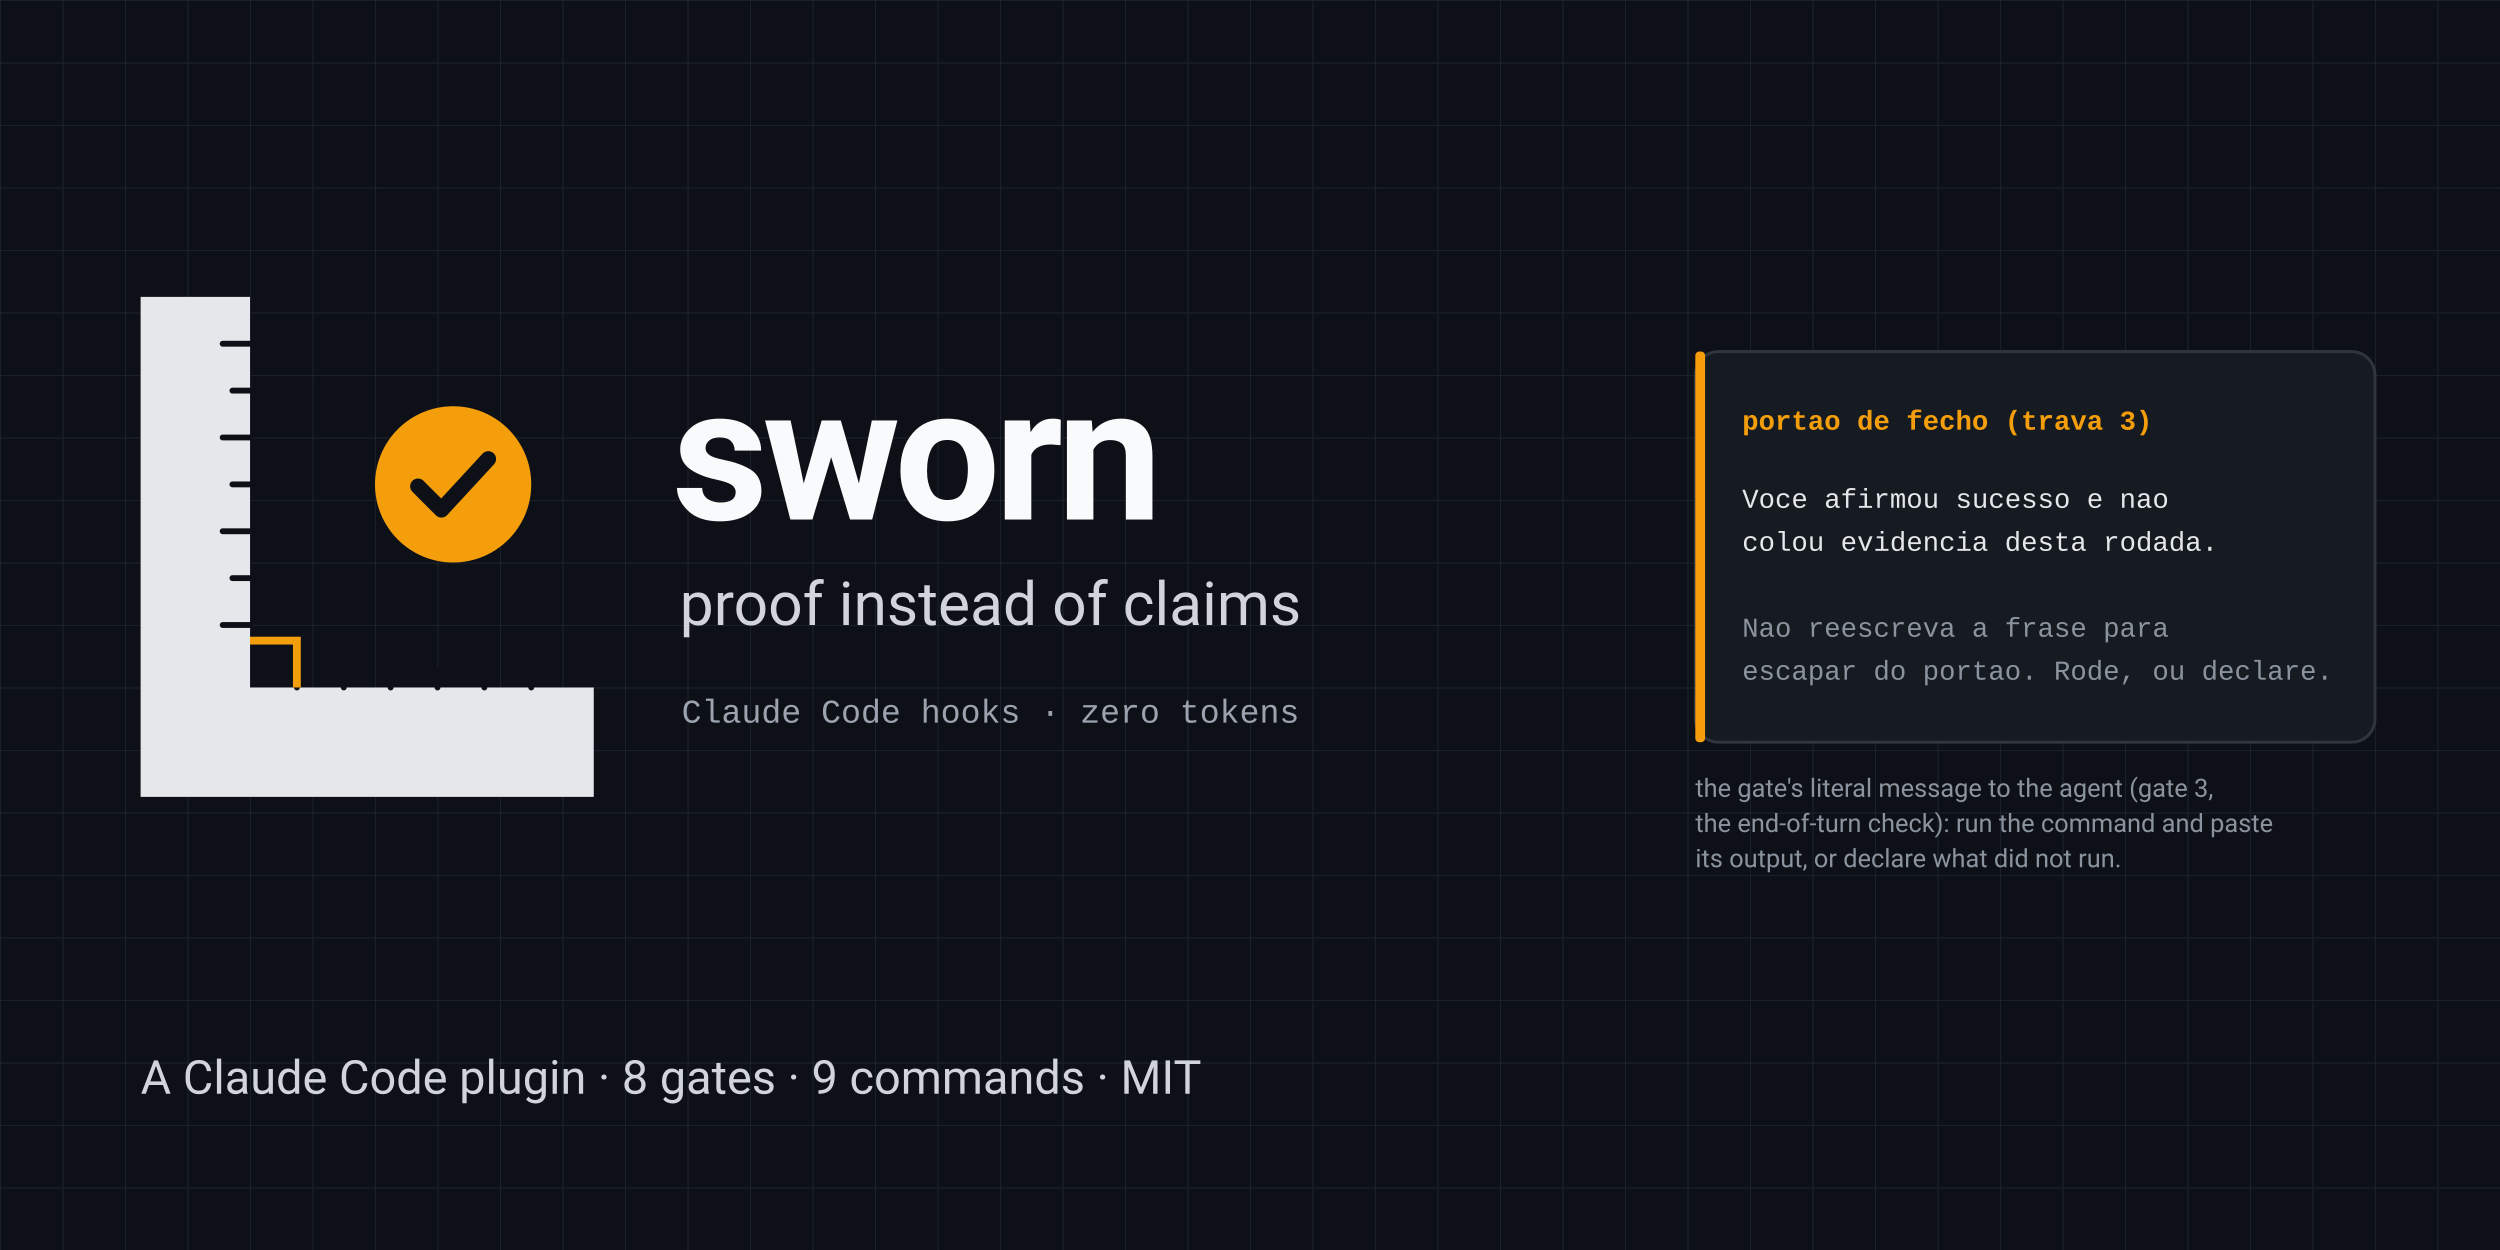
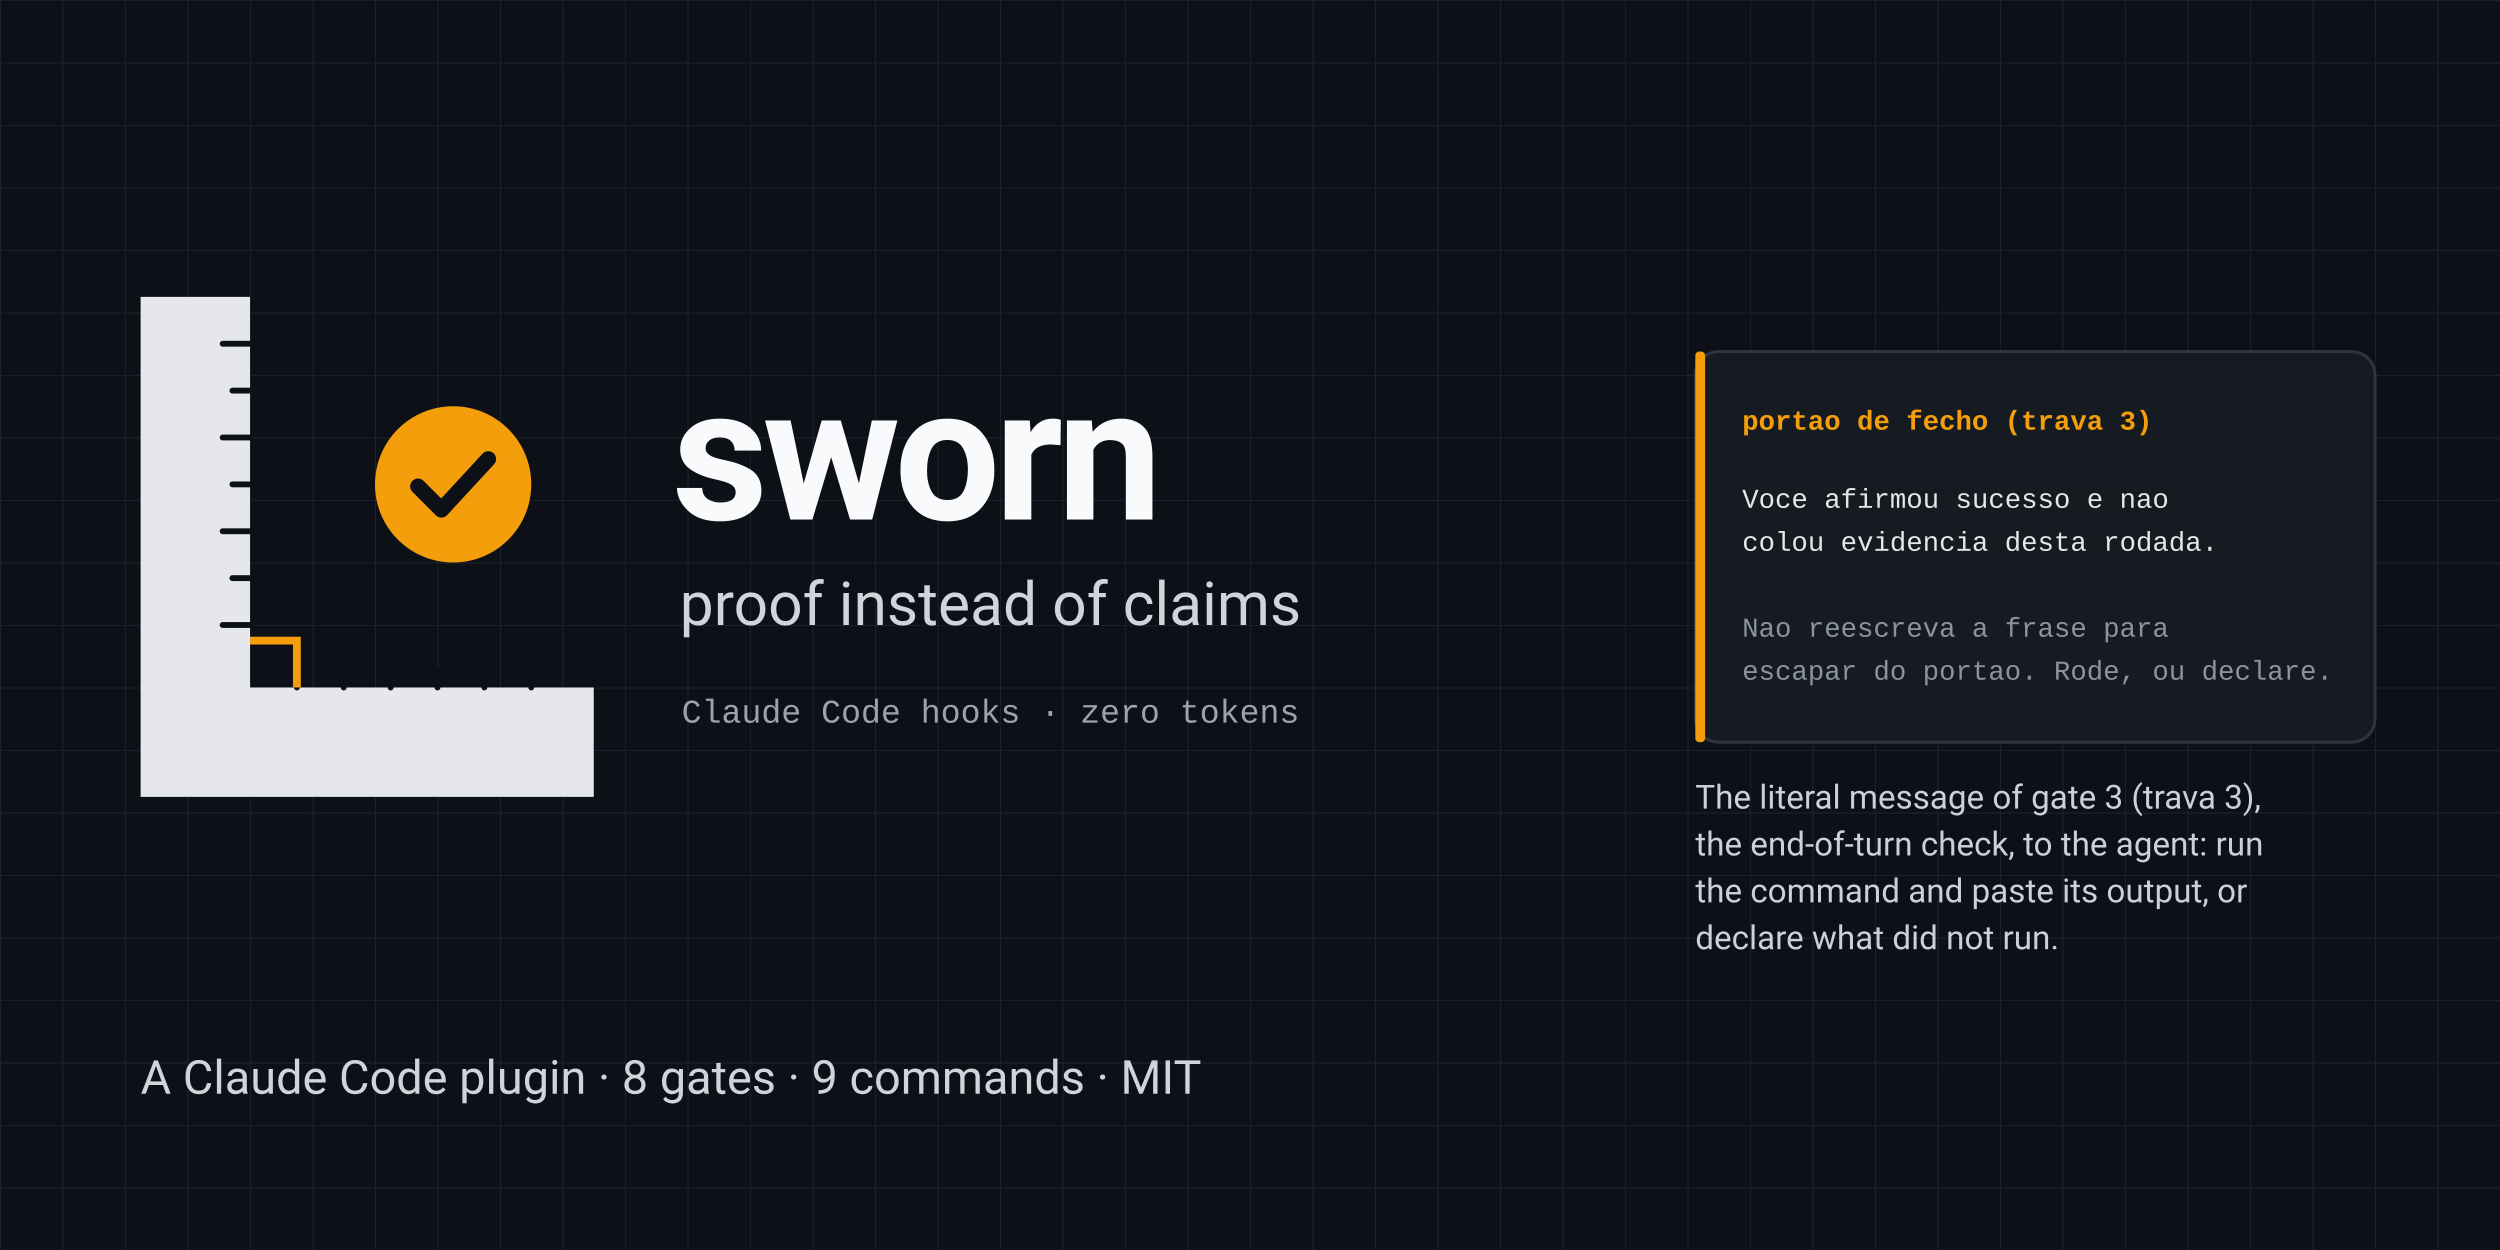
<svg xmlns="http://www.w3.org/2000/svg" width="1280" height="640" viewBox="0 0 1280 640" role="img" aria-labelledby="titulo desc">
  <defs>
    <pattern id="grade" width="32" height="32" patternUnits="userSpaceOnUse">
      <path d="M32 0H0V32" fill="none" stroke="#1B222C" stroke-width="1" />
    </pattern>
  </defs>
  <rect width="1280" height="640" fill="#0D1117" />
  <rect width="1280" height="640" fill="url(#grade)" />
  <g transform="translate(72 152)">
    <path d="M0 0H56V200H232V256H0Z" fill="#E5E7EB" />
    <g stroke="#0D1117" stroke-width="3" stroke-linecap="round">
      <path d="M56 24h-14M56 48h-9M56 72h-14M56 96h-9M56 120h-14M56 144h-9M56 168h-14" />
      <path d="M80 200v-14M104 200v-9M128 200v-14M152 200v-9M176 200v-14M200 200v-9" />
    </g>
    <path d="M56 176H80V200" fill="none" stroke="#F59E0B" stroke-width="4" />
    <circle cx="160" cy="96" r="40" fill="#F59E0B" />
    <path d="M142 97l12 12l24-26" fill="none" stroke="#0D1117" stroke-width="8" stroke-linecap="round" stroke-linejoin="round" />
  </g>
  <g font-family="'Segoe UI', system-ui, -apple-system, Roboto, 'Helvetica Neue', Arial, sans-serif">
    <text x="344" y="266" font-size="96" font-weight="700" letter-spacing="-3" fill="#F9FAFB">sworn</text>
    <text x="348" y="320" font-size="31" fill="#D1D5DB">proof instead of claims</text>
  </g>
  <text x="349" y="370" font-family="ui-monospace, SFMono-Regular, Menlo, Consolas, 'Liberation Mono', monospace" font-size="17" fill="#9CA3AF">Claude Code hooks · zero tokens</text>
  <g transform="translate(868 180)">
    <rect width="348" height="200" rx="12" fill="#161B22" stroke="#30363D" stroke-width="1.5" />
    <rect x="0" y="0" width="5" height="200" rx="2" fill="#F59E0B" />
    <g font-family="ui-monospace, SFMono-Regular, Menlo, Consolas, 'Liberation Mono', monospace" font-size="14">
      <text x="24" y="40" fill="#F59E0B" font-weight="700">portao de fecho (trava 3)</text>
      <text x="24" y="80" fill="#E5E7EB">Voce afirmou sucesso e nao</text>
      <text x="24" y="102" fill="#E5E7EB">colou evidencia desta rodada.</text>
      <text x="24" y="146" fill="#8B949E">Nao reescreva a frase para</text>
      <text x="24" y="168" fill="#8B949E">escapar do portao. Rode, ou declare.</text>
    </g>
-     <text x="0" y="228" font-family="'Segoe UI', system-ui, -apple-system, Roboto, 'Helvetica Neue', Arial, sans-serif" font-size="13" fill="#8B949E">
-       <tspan x="0">the gate's literal message to the agent (gate 3,</tspan>
-       <tspan x="0" dy="18">the end-of-turn check): run the command and paste</tspan>
-       <tspan x="0" dy="18">its output, or declare what did not run.</tspan>
+     <text x="0" y="234" font-family="'Segoe UI', system-ui, -apple-system, Roboto, 'Helvetica Neue', Arial, sans-serif" font-size="17" fill="#C9D1D9">
+       <tspan x="0">The literal message of gate 3 (trava 3),</tspan>
+       <tspan x="0" dy="24">the end-of-turn check, to the agent: run</tspan>
+       <tspan x="0" dy="24">the command and paste its output, or</tspan>
+       <tspan x="0" dy="24">declare what did not run.</tspan>
    </text>
  </g>
  <text x="72" y="560" font-family="'Segoe UI', system-ui, -apple-system, Roboto, 'Helvetica Neue', Arial, sans-serif" font-size="24" fill="#D1D5DB">A Claude Code plugin · 8 gates · 9 commands · MIT</text>
</svg>
